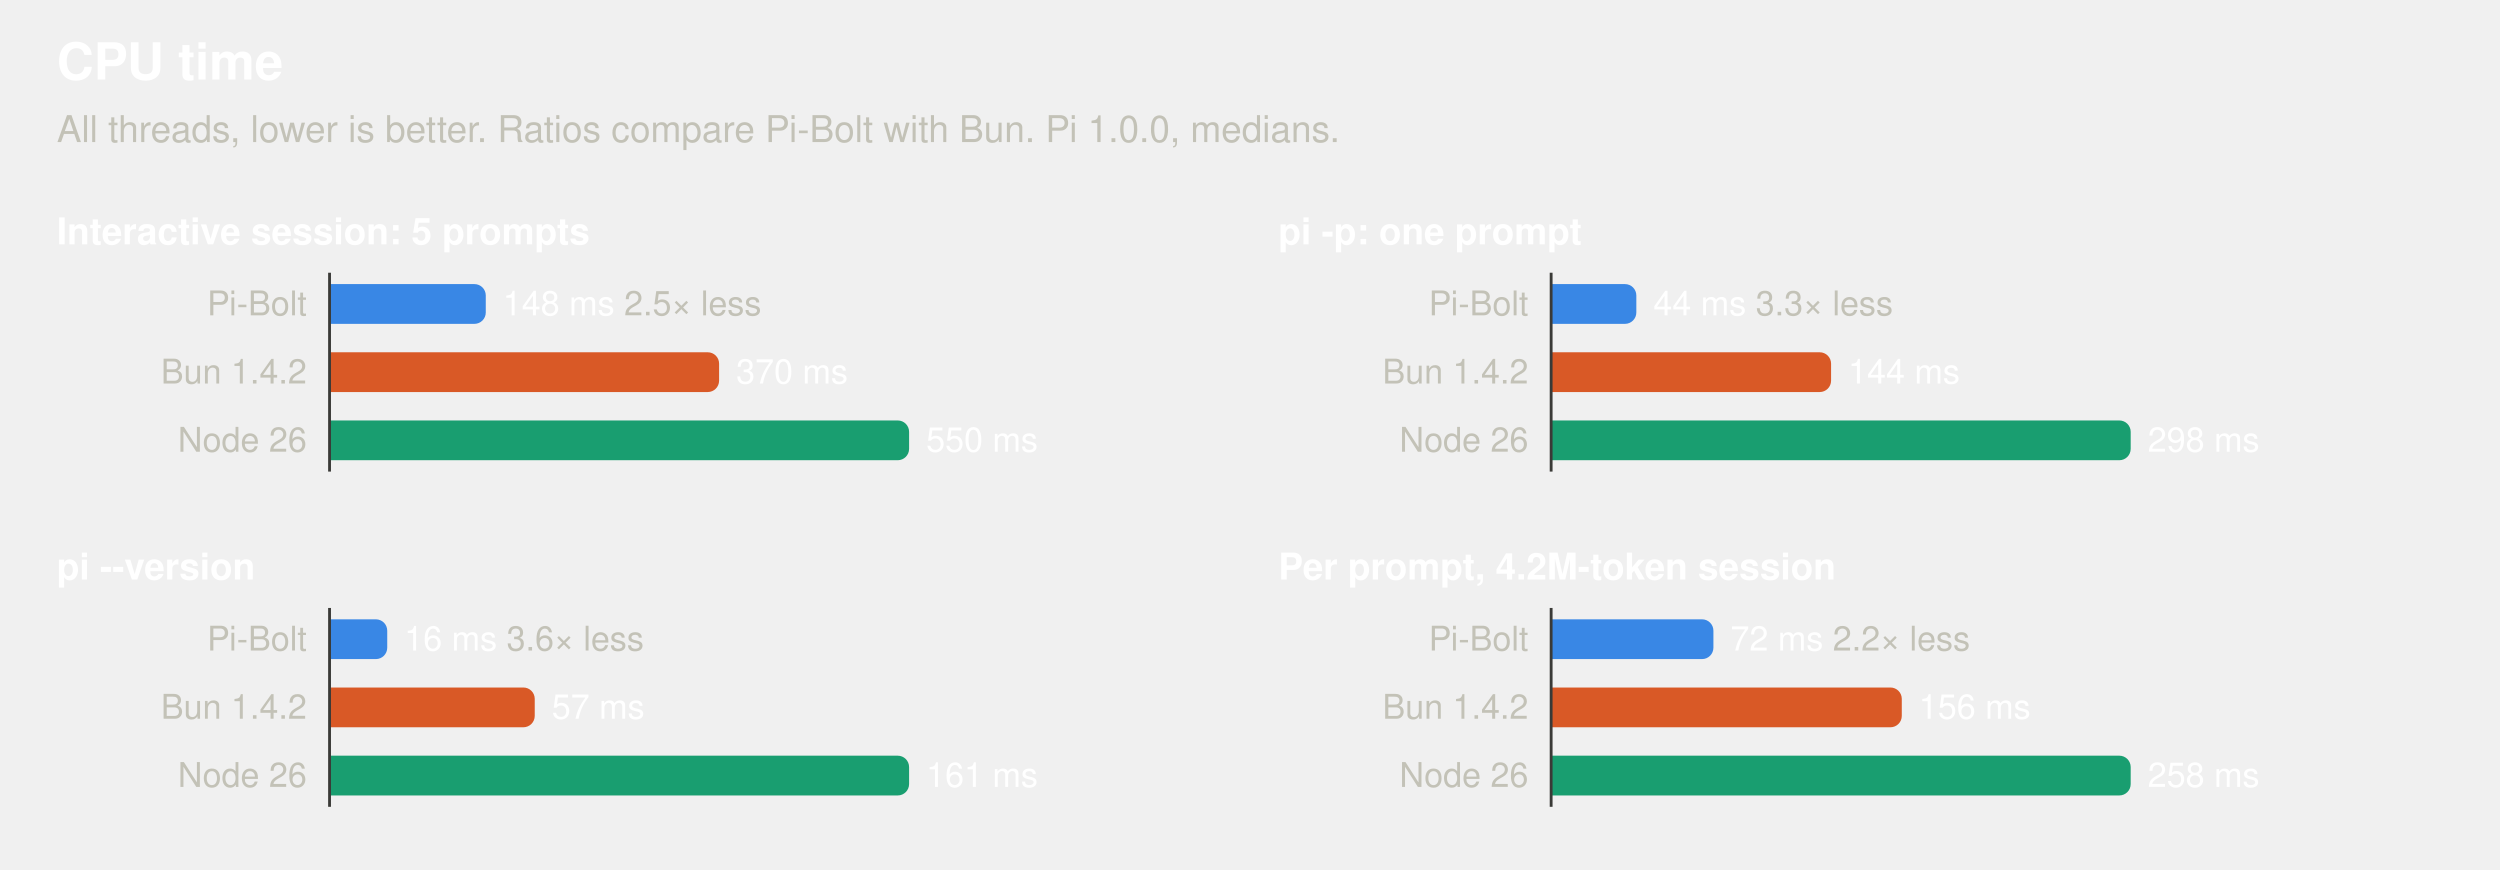
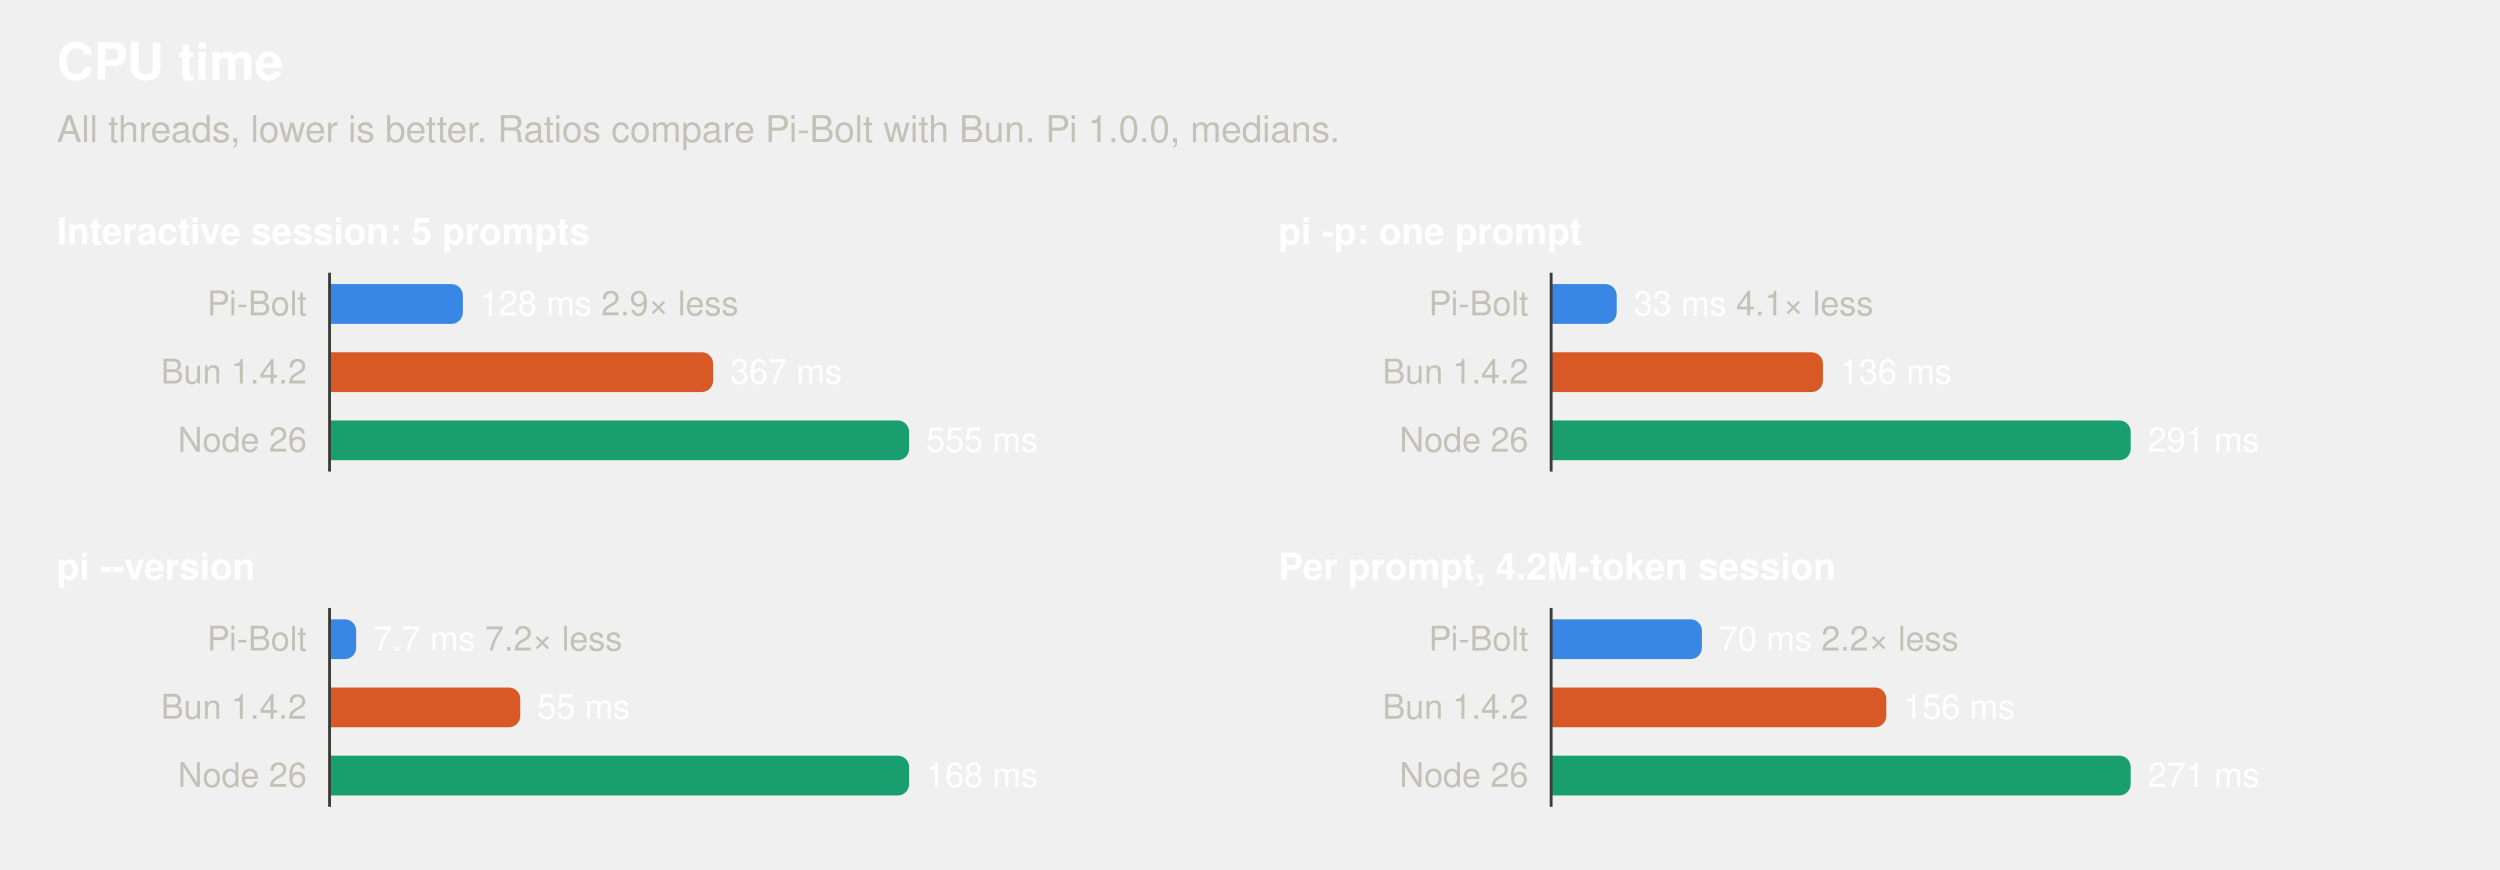
<svg xmlns="http://www.w3.org/2000/svg" width="880" height="306" viewBox="0 0 880 306" role="img" aria-label="CPU time: All threads, lower is better. Ratios compare Pi-Bolt with Bun. Pi 1.0.0, medians.">
  <style>text{font-family:-apple-system, BlinkMacSystemFont, 'Segoe UI', Helvetica, Arial, sans-serif;font-variant-numeric:tabular-nums}</style>
  <text x="20" y="28" font-size="18" font-weight="600" fill="#ffffff">CPU time</text>
  <text x="20" y="50" font-size="13" fill="#c3c2b7">All threads, lower is better. Ratios compare Pi-Bolt with Bun. Pi 1.0.0, medians.</text>
  <text x="20" y="86" font-size="13" font-weight="600" fill="#ffffff">Interactive session: 5 prompts</text>
  <text x="108" y="111" font-size="12" text-anchor="end" fill="#c3c2b7">Pi-Bolt</text>
-   <path d="M116,100 h50.992 a4,4 0 0 1 4,4 v6 a4,4 0 0 1 -4,4 h-50.992 z" fill="#3987e5" />
-   <text x="176.992" y="111" font-size="12" fill="#ffffff">148 ms <tspan fill="#c3c2b7">2.5× less</tspan>
+   <path d="M116,100 h42.928 a4,4 0 0 1 4,4 v6 a4,4 0 0 1 -4,4 h-42.928 z" fill="#3987e5" />
+   <text x="168.928" y="111" font-size="12" fill="#ffffff">128 ms <tspan fill="#c3c2b7">2.9× less</tspan>
  </text>
  <text x="108" y="135" font-size="12" text-anchor="end" fill="#c3c2b7">Bun 1.4.2</text>
-   <path d="M116,124 h133.122 a4,4 0 0 1 4,4 v6 a4,4 0 0 1 -4,4 h-133.122 z" fill="#d95926" />
-   <text x="259.122" y="135" font-size="12" fill="#ffffff">370 ms</text>
+   <path d="M116,124 h131.007 a4,4 0 0 1 4,4 v6 a4,4 0 0 1 -4,4 h-131.007 z" fill="#d95926" />
+   <text x="257.007" y="135" font-size="12" fill="#ffffff">367 ms</text>
  <text x="108" y="159" font-size="12" text-anchor="end" fill="#c3c2b7">Node 26</text>
  <path d="M116,148 h200.0 a4,4 0 0 1 4,4 v6 a4,4 0 0 1 -4,4 h-200.0 z" fill="#199e70" />
-   <text x="326.0" y="159" font-size="12" fill="#ffffff">550 ms</text>
+   <text x="326.0" y="159" font-size="12" fill="#ffffff">555 ms</text>
  <line x1="116" y1="96" x2="116" y2="166" stroke="#3a3a37" />
  <text x="450" y="86" font-size="13" font-weight="600" fill="#ffffff">pi -p: one prompt</text>
  <text x="538" y="111" font-size="12" text-anchor="end" fill="#c3c2b7">Pi-Bolt</text>
-   <path d="M546,100 h25.989 a4,4 0 0 1 4,4 v6 a4,4 0 0 1 -4,4 h-25.989 z" fill="#3987e5" />
-   <text x="581.989" y="111" font-size="12" fill="#ffffff">44 ms <tspan fill="#c3c2b7">3.3× less</tspan>
+   <path d="M546,100 h19.076 a4,4 0 0 1 4,4 v6 a4,4 0 0 1 -4,4 h-19.076 z" fill="#3987e5" />
+   <text x="575.076" y="111" font-size="12" fill="#ffffff">33 ms <tspan fill="#c3c2b7">4.1× less</tspan>
  </text>
  <text x="538" y="135" font-size="12" text-anchor="end" fill="#c3c2b7">Bun 1.4.2</text>
-   <path d="M546,124 h94.54 a4,4 0 0 1 4,4 v6 a4,4 0 0 1 -4,4 h-94.54 z" fill="#d95926" />
-   <text x="650.54" y="135" font-size="12" fill="#ffffff">144 ms</text>
+   <path d="M546,124 h91.679 a4,4 0 0 1 4,4 v6 a4,4 0 0 1 -4,4 h-91.679 z" fill="#d95926" />
+   <text x="647.679" y="135" font-size="12" fill="#ffffff">136 ms</text>
  <text x="538" y="159" font-size="12" text-anchor="end" fill="#c3c2b7">Node 26</text>
  <path d="M546,148 h200.0 a4,4 0 0 1 4,4 v6 a4,4 0 0 1 -4,4 h-200.0 z" fill="#199e70" />
-   <text x="756.0" y="159" font-size="12" fill="#ffffff">298 ms</text>
+   <text x="756.0" y="159" font-size="12" fill="#ffffff">291 ms</text>
  <line x1="546" y1="96" x2="546" y2="166" stroke="#3a3a37" />
  <text x="20" y="204" font-size="13" font-weight="600" fill="#ffffff">pi --version</text>
  <text x="108" y="229" font-size="12" text-anchor="end" fill="#c3c2b7">Pi-Bolt</text>
-   <path d="M116,218 h16.305 a4,4 0 0 1 4,4 v6 a4,4 0 0 1 -4,4 h-16.305 z" fill="#3987e5" />
-   <text x="142.305" y="229" font-size="12" fill="#ffffff">16 ms <tspan fill="#c3c2b7">3.6× less</tspan>
+   <path d="M116,218 h5.379 a4,4 0 0 1 4,4 v6 a4,4 0 0 1 -4,4 h-5.379 z" fill="#3987e5" />
+   <text x="131.379" y="229" font-size="12" fill="#ffffff">7.7 ms <tspan fill="#c3c2b7">7.2× less</tspan>
  </text>
  <text x="108" y="253" font-size="12" text-anchor="end" fill="#c3c2b7">Bun 1.4.2</text>
-   <path d="M116,242 h68.227 a4,4 0 0 1 4,4 v6 a4,4 0 0 1 -4,4 h-68.227 z" fill="#d95926" />
-   <text x="194.227" y="253" font-size="12" fill="#ffffff">57 ms</text>
+   <path d="M116,242 h63.133 a4,4 0 0 1 4,4 v6 a4,4 0 0 1 -4,4 h-63.133 z" fill="#d95926" />
+   <text x="189.133" y="253" font-size="12" fill="#ffffff">55 ms</text>
  <text x="108" y="277" font-size="12" text-anchor="end" fill="#c3c2b7">Node 26</text>
  <path d="M116,266 h200.0 a4,4 0 0 1 4,4 v6 a4,4 0 0 1 -4,4 h-200.0 z" fill="#199e70" />
-   <text x="326.0" y="277" font-size="12" fill="#ffffff">161 ms</text>
+   <text x="326.0" y="277" font-size="12" fill="#ffffff">168 ms</text>
  <line x1="116" y1="214" x2="116" y2="284" stroke="#3a3a37" />
  <text x="450" y="204" font-size="13" font-weight="600" fill="#ffffff">Per prompt, 4.2M-token session</text>
  <text x="538" y="229" font-size="12" text-anchor="end" fill="#c3c2b7">Pi-Bolt</text>
-   <path d="M546,218 h53.12 a4,4 0 0 1 4,4 v6 a4,4 0 0 1 -4,4 h-53.12 z" fill="#3987e5" />
-   <text x="609.12" y="229" font-size="12" fill="#ffffff">72 ms <tspan fill="#c3c2b7">2.2× less</tspan>
+   <path d="M546,218 h49.073 a4,4 0 0 1 4,4 v6 a4,4 0 0 1 -4,4 h-49.073 z" fill="#3987e5" />
+   <text x="605.073" y="229" font-size="12" fill="#ffffff">70 ms <tspan fill="#c3c2b7">2.2× less</tspan>
  </text>
  <text x="538" y="253" font-size="12" text-anchor="end" fill="#c3c2b7">Bun 1.4.2</text>
-   <path d="M546,242 h119.43 a4,4 0 0 1 4,4 v6 a4,4 0 0 1 -4,4 h-119.43 z" fill="#d95926" />
-   <text x="675.43" y="253" font-size="12" fill="#ffffff">156 ms</text>
+   <path d="M546,242 h113.982 a4,4 0 0 1 4,4 v6 a4,4 0 0 1 -4,4 h-113.982 z" fill="#d95926" />
+   <text x="669.982" y="253" font-size="12" fill="#ffffff">156 ms</text>
  <text x="538" y="277" font-size="12" text-anchor="end" fill="#c3c2b7">Node 26</text>
  <path d="M546,266 h200.0 a4,4 0 0 1 4,4 v6 a4,4 0 0 1 -4,4 h-200.0 z" fill="#199e70" />
-   <text x="756.0" y="277" font-size="12" fill="#ffffff">258 ms</text>
+   <text x="756.0" y="277" font-size="12" fill="#ffffff">271 ms</text>
  <line x1="546" y1="214" x2="546" y2="284" stroke="#3a3a37" />
</svg>
